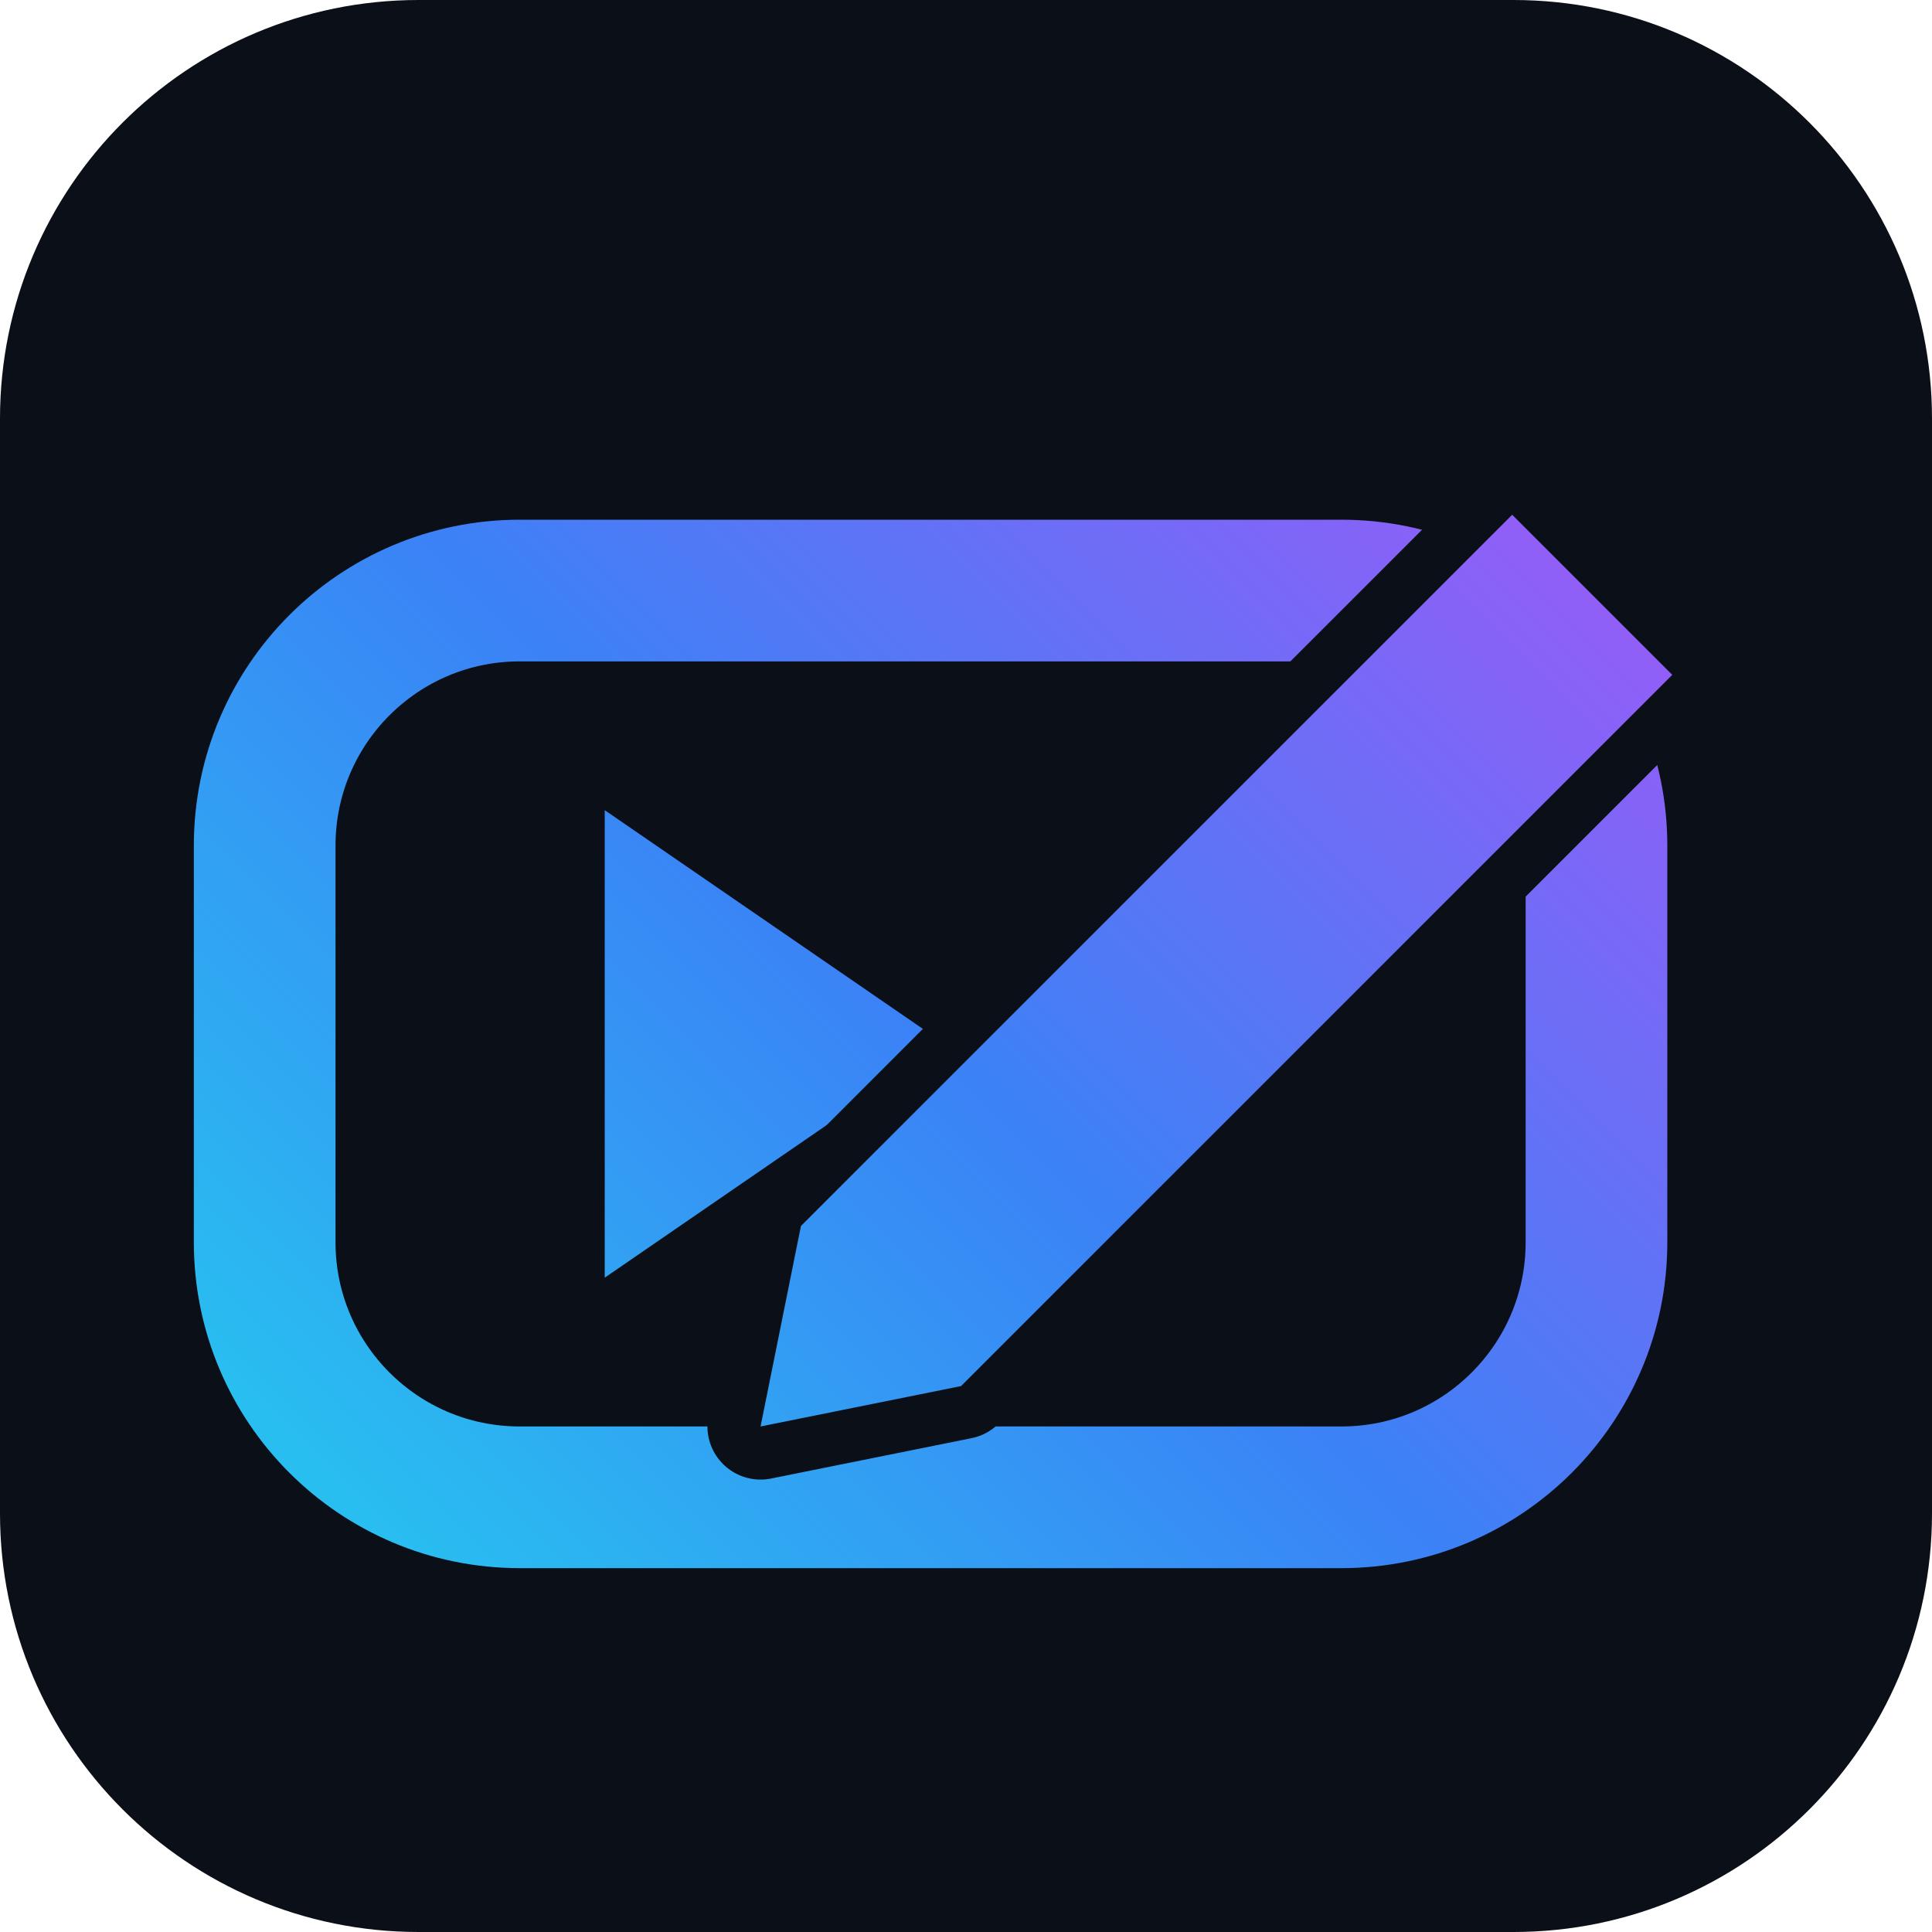
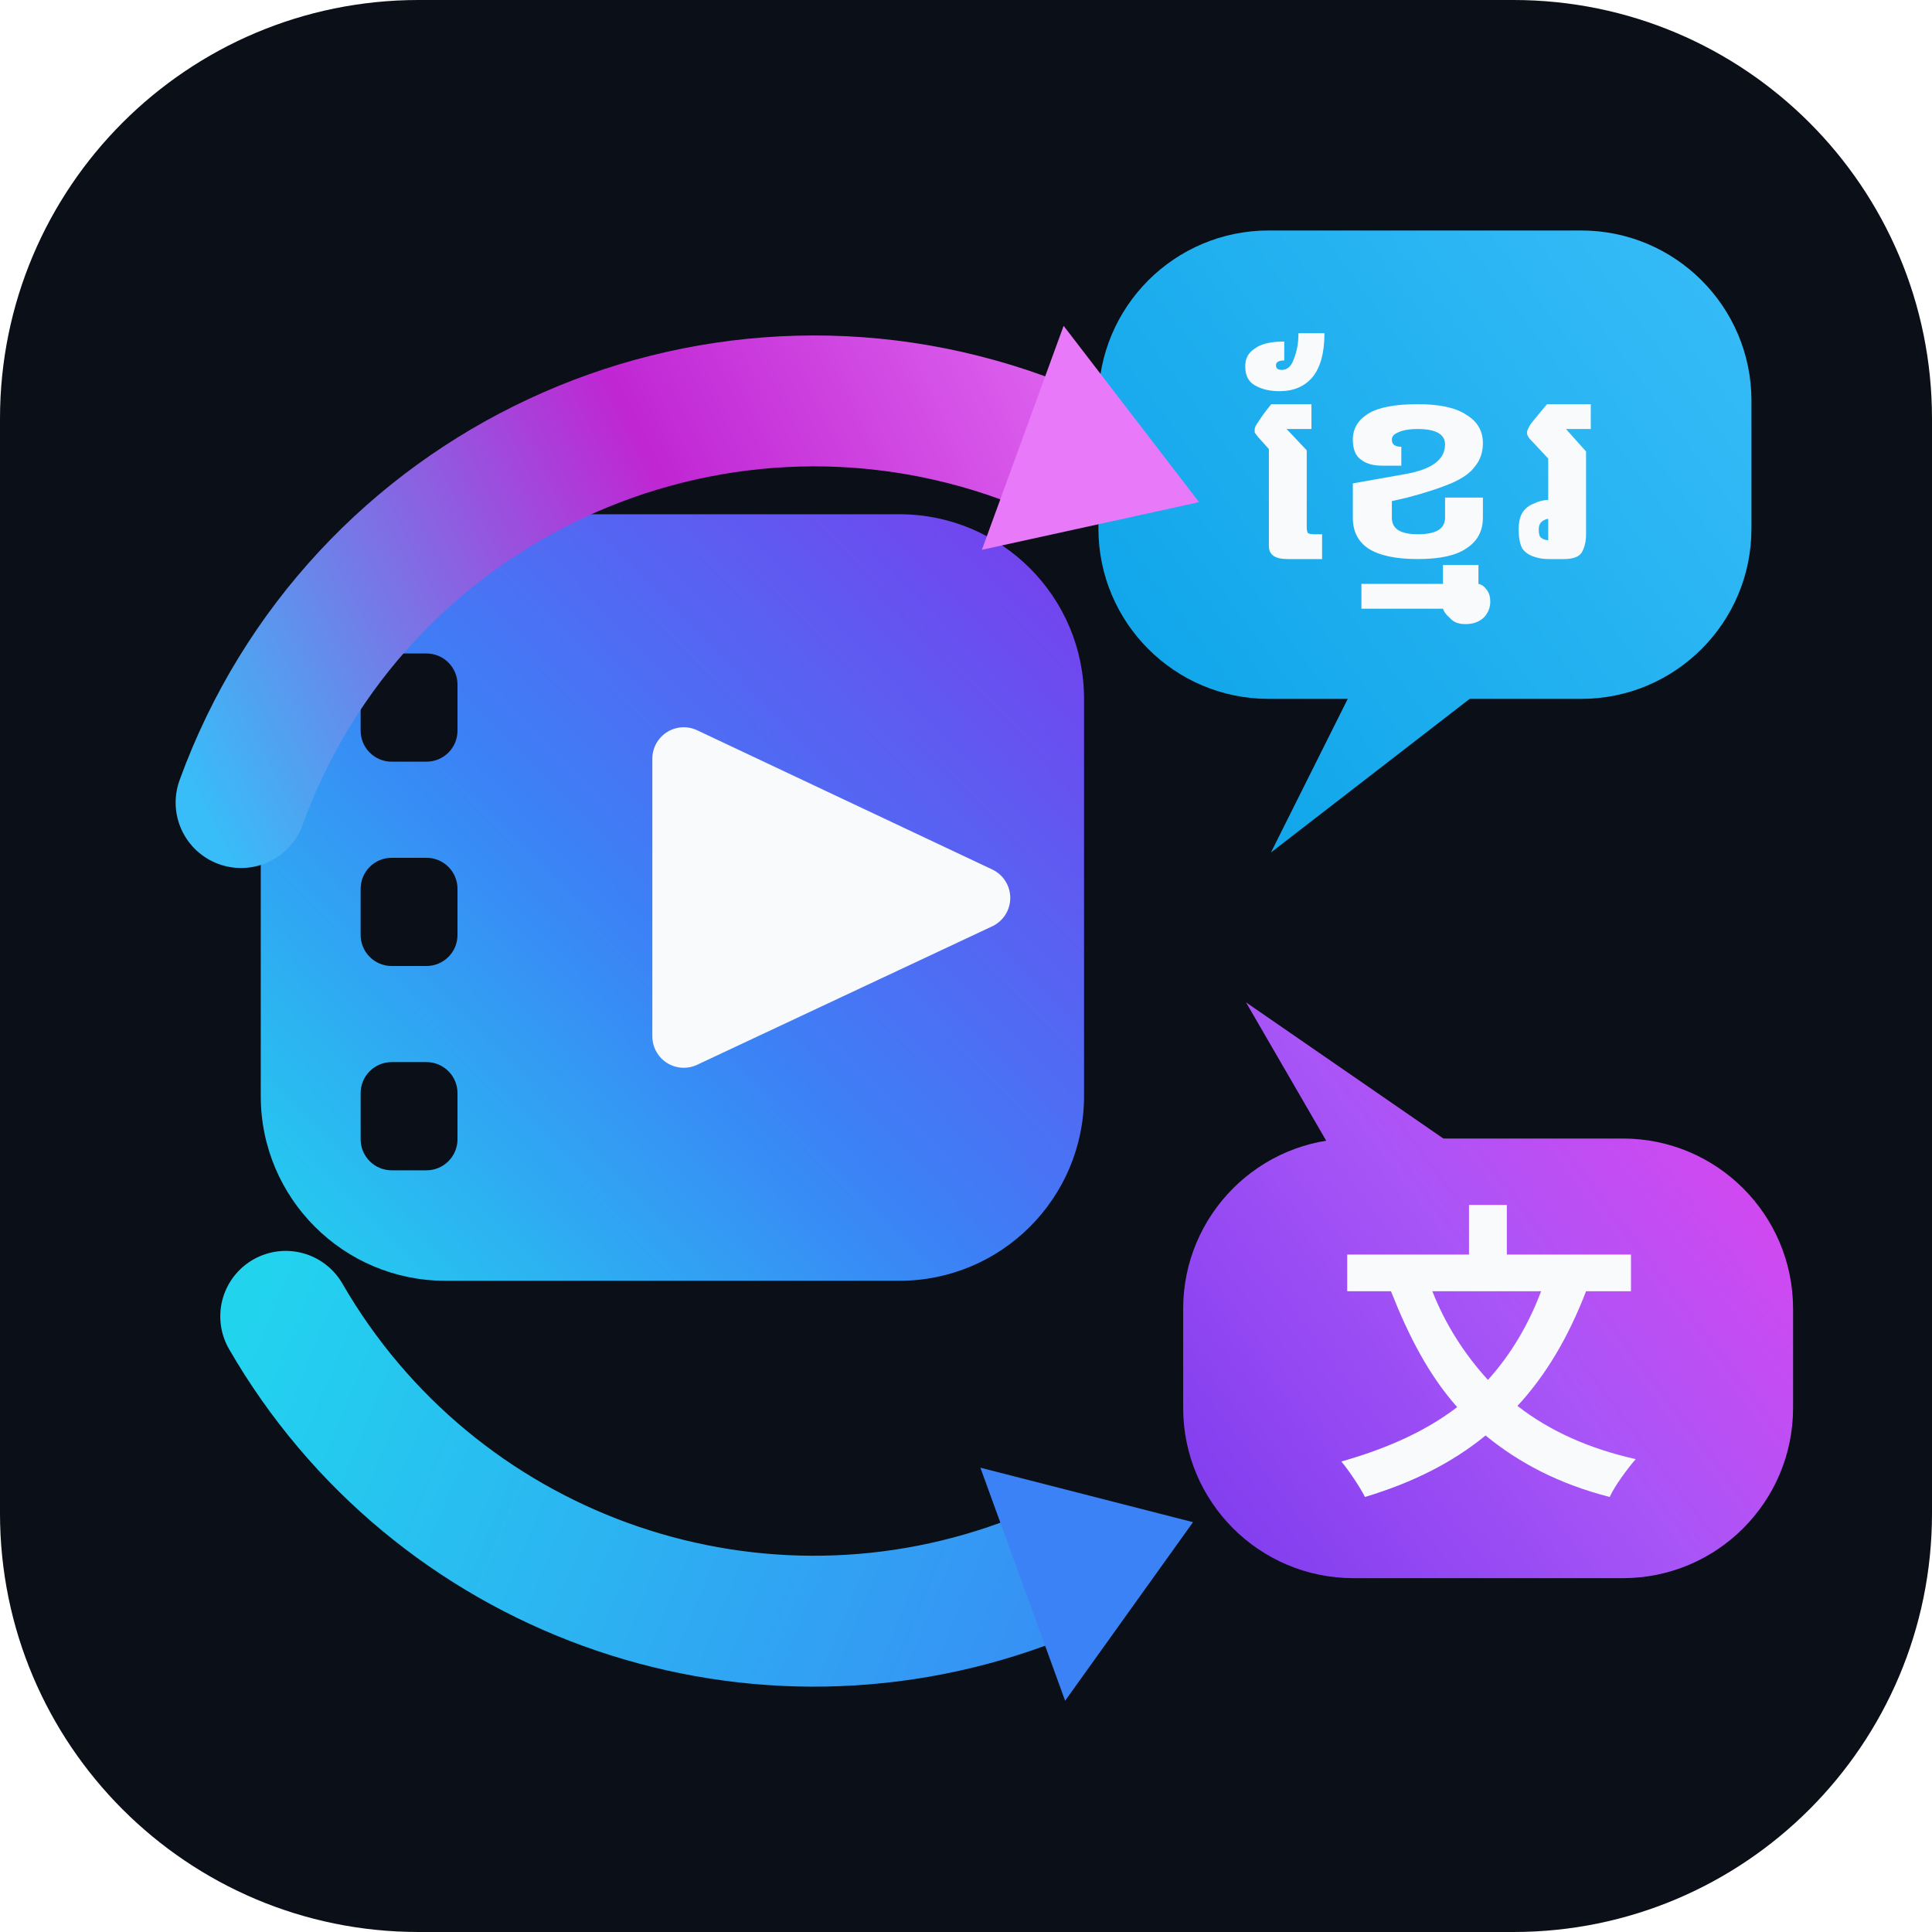
<svg xmlns="http://www.w3.org/2000/svg" viewBox="0 0 24 24" role="img" aria-label="AI translate video">
  <defs>
-     <linearGradient id="mark" x1="2" y1="22" x2="22" y2="2" gradientUnits="userSpaceOnUse">
+     <linearGradient id="tile" x1="2.25" y1="16.13" x2="13.13" y2="5.63" gradientUnits="userSpaceOnUse">
      <stop offset="0" stop-color="#22d3ee" />
-       <stop offset="0.5" stop-color="#3b82f6" />
-       <stop offset="1" stop-color="#a855f7" />
+       <stop offset="0.45" stop-color="#3b82f6" />
+       <stop offset="1" stop-color="#7c3aed" />
+     </linearGradient>
+     <linearGradient id="arrowUp" x1="1.5" y1="10.13" x2="14.63" y2="3.38" gradientUnits="userSpaceOnUse">
+       <stop offset="0" stop-color="#38bdf8" />
+       <stop offset="0.5" stop-color="#c026d3" />
+       <stop offset="1" stop-color="#e879f9" />
+     </linearGradient>
+     <linearGradient id="arrowDown" x1="1.88" y1="16.5" x2="14.63" y2="21.75" gradientUnits="userSpaceOnUse">
+       <stop offset="0" stop-color="#22d3ee" />
+       <stop offset="1" stop-color="#3b82f6" />
+     </linearGradient>
+     <linearGradient id="bubbleKhmer" x1="13.13" y1="8.25" x2="21.75" y2="1.88" gradientUnits="userSpaceOnUse">
+       <stop offset="0" stop-color="#0ea5e9" />
+       <stop offset="1" stop-color="#38bdf8" />
+     </linearGradient>
+     <linearGradient id="bubbleCjk" x1="14.25" y1="19.88" x2="22.13" y2="13.88" gradientUnits="userSpaceOnUse">
+       <stop offset="0" stop-color="#7c3aed" />
+       <stop offset="0.55" stop-color="#a855f7" />
+       <stop offset="1" stop-color="#d946ef" />
    </linearGradient>
  </defs>
  <rect width="24" height="24" rx="5.2" fill="#0b0f17" />
-   <g transform="translate(12 12) scale(0.88) translate(-12.5 -10.9)">
-     <rect x="2.6" y="5.6" width="18.8" height="12.8" rx="3.6" fill="none" stroke="url(#mark)" stroke-width="2" />
-     <path d="M7.4 8.7 12.2 12l-4.8 3.3z" fill="url(#mark)" />
-     <path d="M9.6 17.4 12.43 16.83 22.47 6.79 20.21 4.53 10.17 14.57Z" fill="url(#mark)" stroke="#0b0f17" stroke-width="1.5" stroke-linejoin="round" paint-order="stroke" />
+   <g transform="translate(12 12) scale(0.94) translate(-11.38 -11.78)">
+     <path d="M16.5 8.1 15.41 10.28 18.23 8.1Z" fill="url(#bubbleKhmer)" />
+     <rect x="13.13" y="2.06" width="8.63" height="6.19" rx="2.25" fill="url(#bubbleKhmer)" />
+     <text x="17.44" y="6.4" text-anchor="middle" font-size="3.5" font-weight="700" fill="#f8fafc" font-family="'Noto Sans Khmer','Khmer OS',sans-serif">ខ្មែរ</text>
+     <path d="M16.28 14.33 15.08 12.26 18.08 14.33Z" fill="url(#bubbleCjk)" />
+     <rect x="14.25" y="14.06" width="8.06" height="5.81" rx="2.25" fill="url(#bubbleCjk)" />
+     <text x="18.28" y="18.42" text-anchor="middle" font-size="4.1" font-weight="700" fill="#f8fafc" font-family="'Noto Sans SC','Microsoft YaHei',sans-serif">文</text>
+     <rect x="2.06" y="5.81" width="10.88" height="10.13" rx="2.44" fill="url(#tile)" />
+     <g fill="#0b0f17">
+       <rect x="3.38" y="7.65" width="1.28" height="1.43" rx="0.41" />
+       <rect x="3.38" y="10.35" width="1.28" height="1.43" rx="0.41" />
+       <rect x="3.38" y="13.05" width="1.28" height="1.43" rx="0.41" />
+     </g>
+     <path d="M7.65 9.04 11.55 10.88 7.65 12.71Z" fill="#f8fafc" stroke="#f8fafc" stroke-width="0.83" stroke-linejoin="round" />
+     <path d="M1.8 9.62A8.06 8.06 0 0 1 12.13 4.8" fill="none" stroke="url(#arrowUp)" stroke-width="1.73" stroke-linecap="round" />
+     <path d="M14.46 5.65 11.59 6.28 12.67 3.32Z" fill="#e879f9" />
+     <path d="M2.39 16.41A8.06 8.06 0 0 0 12.13 19.95" fill="none" stroke="url(#arrowDown)" stroke-width="1.73" stroke-linecap="round" />
+     <path d="M14.38 19.13 12.69 21.49 11.57 18.41Z" fill="#3b82f6" />
  </g>
</svg>
